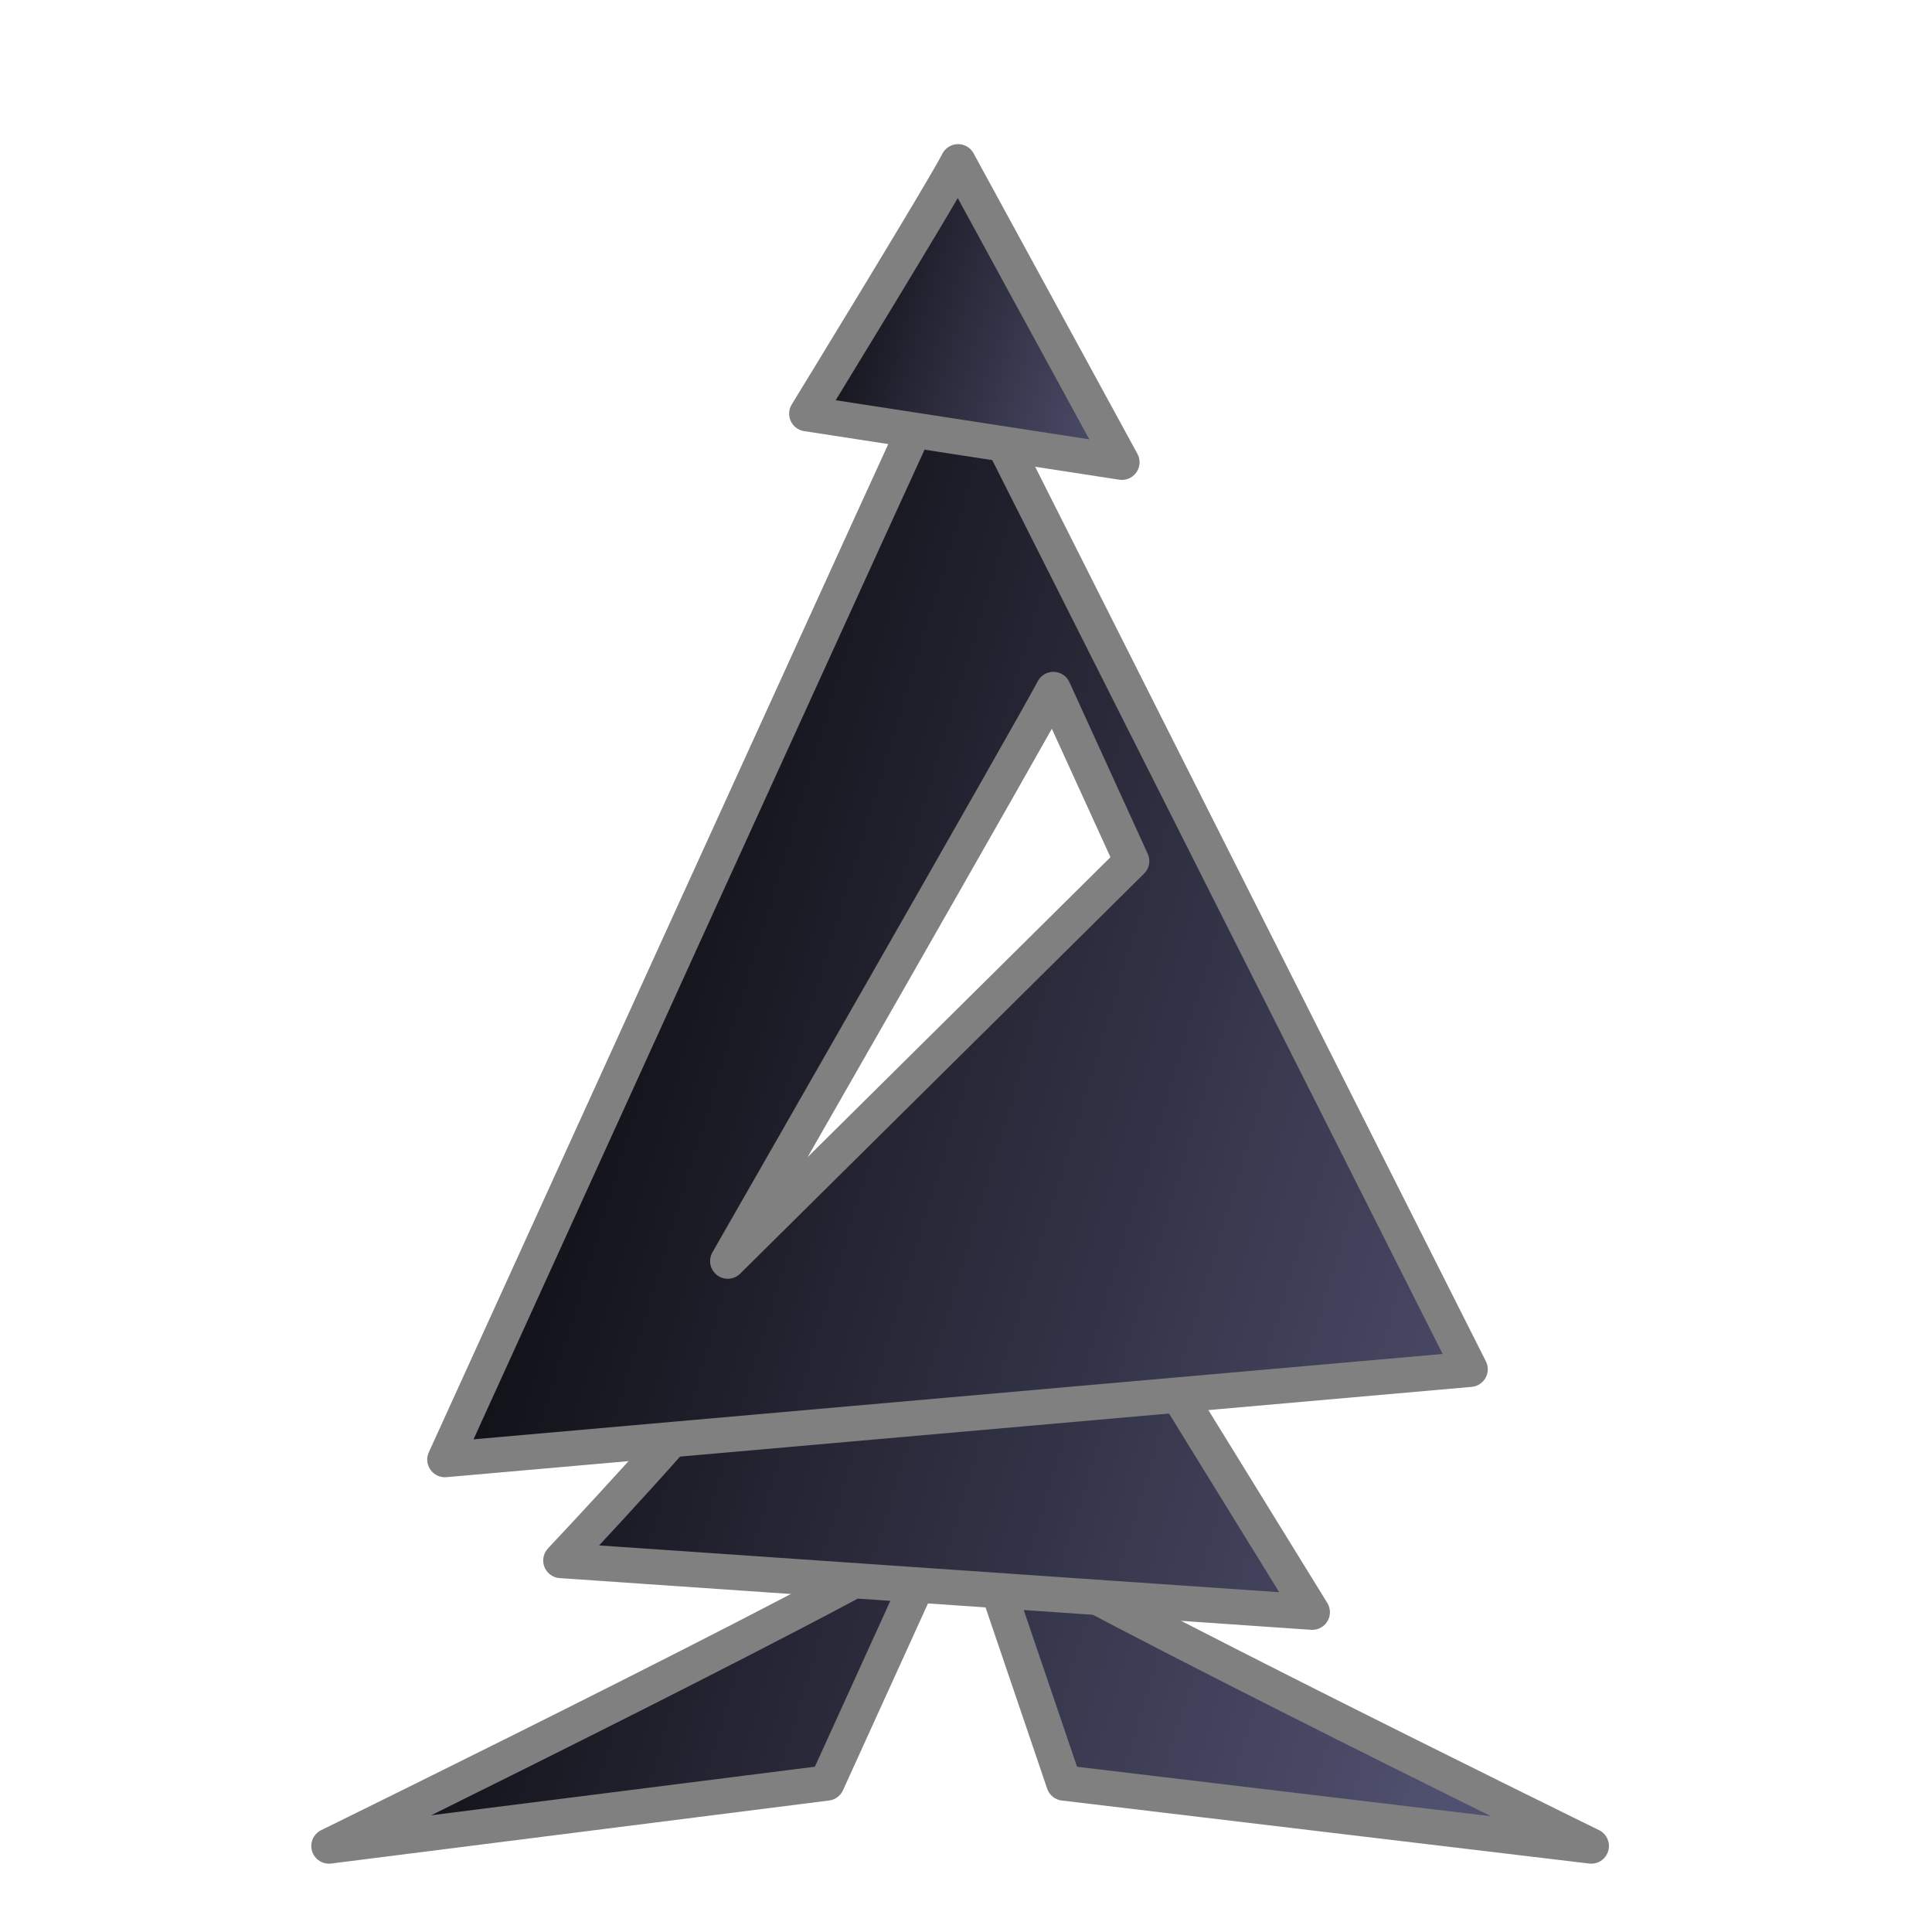
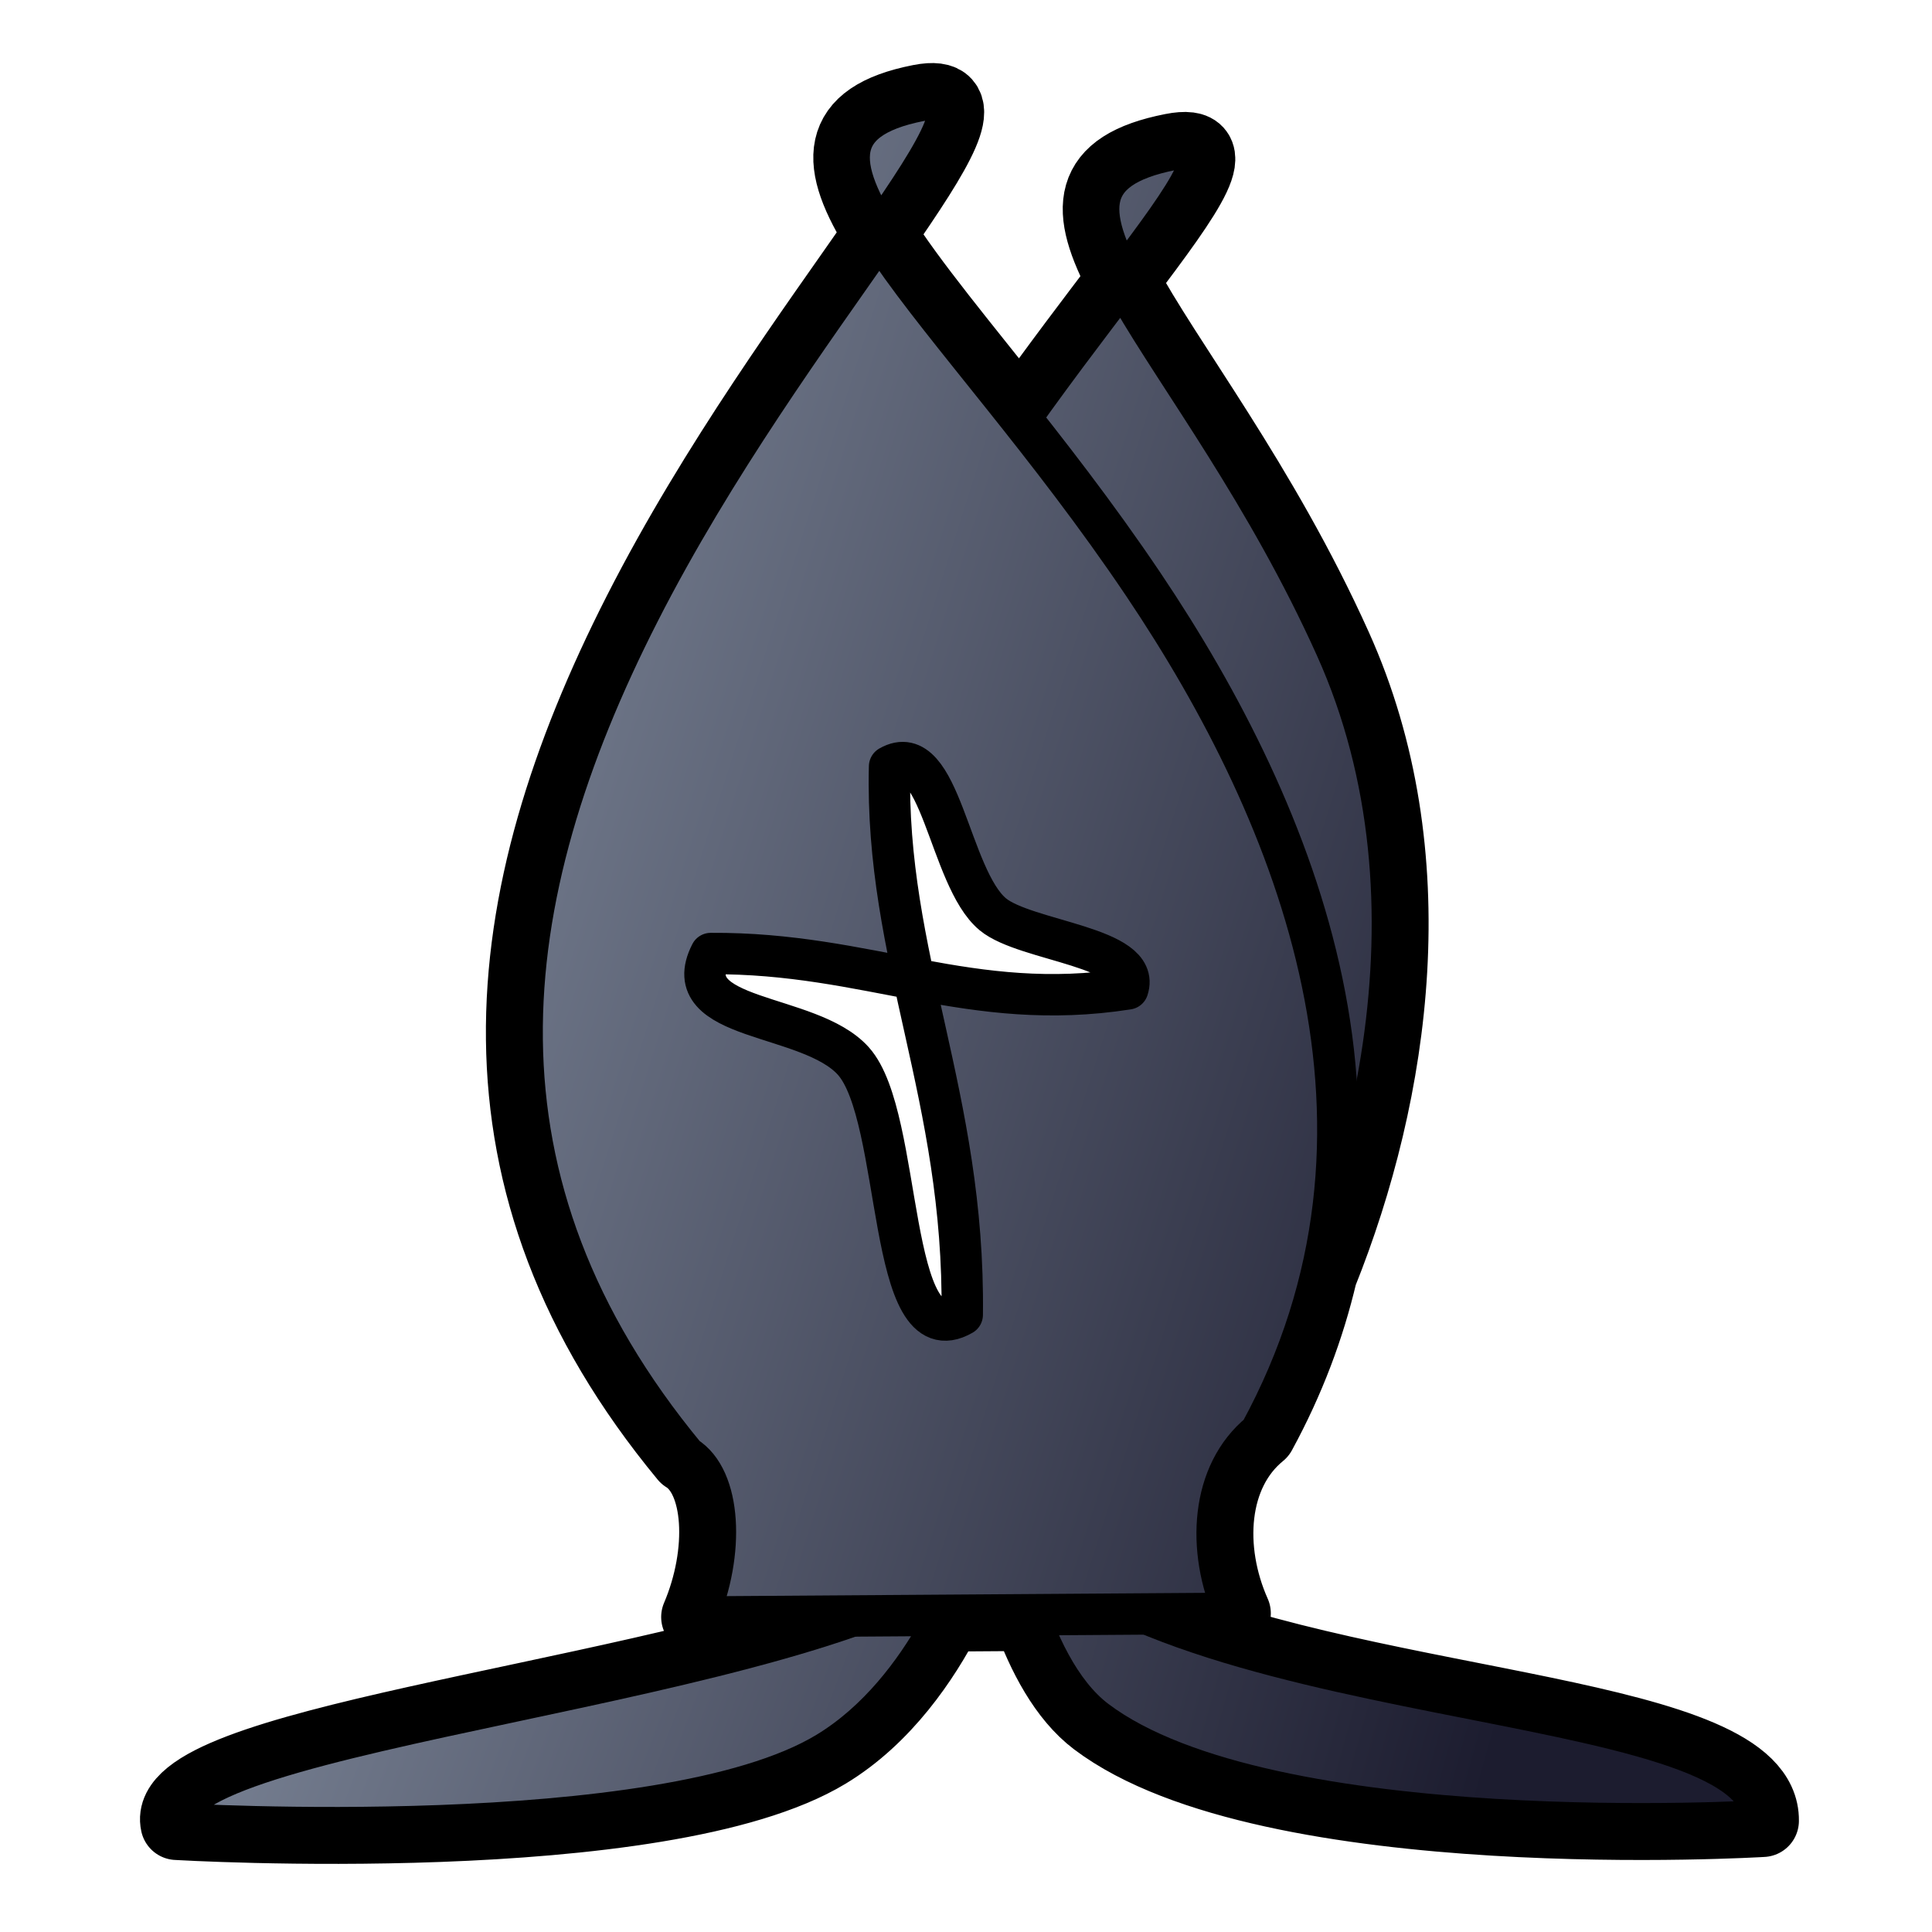
- <svg xmlns="http://www.w3.org/2000/svg" xmlns:xlink="http://www.w3.org/1999/xlink" height="200" width="200">
-   <linearGradient id="c" gradientUnits="userSpaceOnUse" x1="632.225" x2="766.861" xlink:href="#a" y1="102.591" y2="143.353" />
-   <linearGradient id="a">
-     <stop offset="0" />
-     <stop offset="1" stop-color="#505070" />
-   </linearGradient>
-   <linearGradient id="d" gradientUnits="userSpaceOnUse" x1="632.225" x2="699.485" xlink:href="#b" y1="174.586" y2="174.586" />
-   <linearGradient id="b">
-     <stop offset="0" stop-color="gray" />
-     <stop offset="1" stop-color="gray" />
-   </linearGradient>
-   <linearGradient id="e" gradientUnits="userSpaceOnUse" x1="628.11" x2="762.747" xlink:href="#a" y1="102.591" y2="143.353" />
-   <linearGradient id="f" gradientUnits="userSpaceOnUse" x1="699.297" x2="766.556" xlink:href="#b" y1="174.586" y2="174.586" />
-   <linearGradient id="g" gradientUnits="userSpaceOnUse" x1="629.939" x2="764.575" xlink:href="#a" y1="102.591" y2="143.353" />
-   <linearGradient id="h" gradientUnits="userSpaceOnUse" x1="656.233" x2="737.672" xlink:href="#b" y1="150.817" y2="150.817" />
-   <linearGradient id="i" gradientUnits="userSpaceOnUse" x1="644.227" x2="754.015" xlink:href="#b" y1="93.364" y2="93.364" />
-   <linearGradient id="j" gradientUnits="userSpaceOnUse" x1="673.749" x2="714.538" xlink:href="#a" y1="39.353" y2="51.543" />
-   <linearGradient id="k" gradientUnits="userSpaceOnUse" x1="681.691" x2="717.966" xlink:href="#b" y1="32.301" y2="32.301" />
-   <path d="M0 0h200v200H0z" fill="none" />
-   <g fill-rule="evenodd" stroke-linecap="round" stroke-linejoin="round" stroke-width="3.657">
-     <path d="M697.656 158.073c-1.223 2.447-63.603 33.025-63.603 33.025l51.545-6.524z" fill="url(#c)" stroke="url(#d)" transform="translate(-600)" />
-     <path d="M701.125 158.073c1.223 2.447 63.603 33.025 63.603 33.025l-54.593-6.524z" fill="url(#e)" stroke="url(#f)" transform="translate(-600)" />
-     <path d="M675.033 142.223c-1.375 2.75-16.971 19.317-16.971 19.317l77.782 5.353-19.825-32.153z" fill="url(#g)" stroke="url(#h)" transform="translate(-600)" />
-     <path d="M698.72 35.633c-1.376 2.75-52.664 115.462-52.664 115.462l106.13-9.348zm10.322 35.745l8.105 17.76-41.81 41.41s32.33-56.419 33.705-59.17z" fill="url(#g)" stroke="url(#i)" transform="translate(-600)" />
-     <path d="M699.18 16.75c-1.376 2.752-15.66 26.071-15.66 26.071l32.618 5.03z" fill="url(#j)" stroke="url(#k)" transform="translate(-600)" />
-   </g>
+ <svg xmlns="http://www.w3.org/2000/svg" xmlns:xlink="http://www.w3.org/1999/xlink" id="bishop" width="700pt" height="700pt" version="1.0" viewBox="0 0 933.333 933.333">
+   <style id="style-base">.base{fill-opacity:1;fill-rule:evenodd;stroke-miterlimit:4;stroke-dasharray:none;stroke-linecap:round;stroke-linejoin:round;stroke-opacity:1}.stroke-medium{stroke-width:20}.stroke-color{stroke:#000}</style>
+   <defs id="defs36222">
+     <linearGradient id="fillGradient">
+       <stop id="stop0" offset="0" style="stop-color:#7f899b;stop-opacity:1" />
+       <stop id="stop1" offset="1" style="stop-color:#1c1c2f;stop-opacity:1" />
+     </linearGradient>
+     <linearGradient xlink:href="#fillGradient" id="hat-back-gradient" x1="130.983" x2="720.017" y1="444.835" y2="623.168" gradientTransform="matrix(1.14026 0 0 1.09269 -36.623 -49.028)" gradientUnits="userSpaceOnUse" />
+     <linearGradient xlink:href="#fillGradient" id="right-shoulder-gradient" x1="130.983" x2="720.017" y1="444.835" y2="623.168" gradientTransform="scale(1.08391) rotate(-1.265 -177.406 837.59)" gradientUnits="userSpaceOnUse" />
+     <linearGradient xlink:href="#fillGradient" id="left-shoulder-gradient" x1="130.983" x2="720.017" y1="444.835" y2="623.168" gradientTransform="scale(1.08391) rotate(3.857 339.41 930.117)" gradientUnits="userSpaceOnUse" />
+     <linearGradient xlink:href="#fillGradient" id="hat-front-gradient" x1="130.983" x2="720.017" y1="444.835" y2="623.168" gradientTransform="matrix(1.14026 0 0 1.09269 -36.623 -49.028)" gradientUnits="userSpaceOnUse" />
+   </defs>
+   <path id="boundary" d="M448.98 48c-1.336.083-2.83.288-4.49.613-41.9 8.217-41.13 30.064-19.472 64.426C453.686 71.737 468.722 46.767 448.98 48zm-23.962 65.04c-31.48 45.351-79.414 110.415-116.174 182.55-71.074 139.47-87.286 275.445 22.355 408.049 17.093 10.535 18.975 46.403 5.705 77.535l74.502-.512C293.255 822.167 76.736 842.687 85.38 881.047c0 0 234.234 13.973 314.129-34.361 28.104-17.003 46.841-45.08 57.846-66.34l39.511-.272c6.969 19.36 17.384 39.603 32.565 51.063 83.454 62.996 322.11 48.457 322.11 48.457.759-52.555-184.063-52.925-296.942-99.916l41.822-.287c-13.724-30.812-11.436-67.76 12.318-87.123 13.904-25.51 23.452-51.18 29.48-76.776 35.416-88.175 52.293-202.543 7.083-302.947-35.766-79.43-81.727-137.527-102.858-177.219-14.312 18.904-31.601 41.544-49.511 66.725-28.129-35.541-52.968-65.296-67.914-89.012zm117.425 22.286C575.5 91.664 592.86 67.063 566.311 72.27c-41.908 8.218-42.1 28.81-23.868 63.056z" class="base stroke-color" style="fill:none;stroke-width:35" />
+   <path id="left-shoulder" d="M469.75 751.538c-75.953 62.86-394.82 83.129-384.37 129.51 0 0 234.232 13.973 314.127-34.362 49.838-30.15 70.243-95.148 70.243-95.148z" class="base stroke-color stroke-medium" style="fill:url(#left-shoulder-gradient)" />
+   <path id="right-shoulder" d="M484.462 730.28c71.103 99.976 368.04 82.74 367.078 149.313 0 0-238.657 14.54-322.111-48.457-35.314-26.657-44.967-100.857-44.967-100.857z" class="base stroke-color stroke-medium" style="fill:url(#right-shoulder-gradient)" />
+   <path id="hat-back" d="M566.31 72.27c53.134-10.42-69.586 98.53-142.088 240.803C635.197 333.98 576.496 606.13 610.414 673.437c51.72-90.89 90.848-236.611 34.888-360.892C578.678 164.583 475.829 90.015 566.31 72.27Z" class="base stroke-color stroke-medium" style="fill:url(#hat-back-gradient)" />
+   <path id="hat-front" d="M444.49 48.612c53.134-10.42-63.143 104.704-135.645 246.978-71.075 139.47-87.287 275.445 22.354 408.049 17.093 10.535 18.975 46.403 5.705 77.535l259.516-1.783c-13.724-30.811-11.436-67.76 12.318-87.123 79.669-146.173 19.124-297.647-56.407-409.937C461.223 146.883 354.008 66.357 444.49 48.612Zm-14.743 321.674c-2.298 92.247 36.384 158.976 35.102 264.869-36.755 21.147-28.274-95.53-52.625-122.605-21.334-23.72-85.797-18.798-68.856-51.905 76.571-.497 125.42 28.967 201.45 17.075 6.755-20.32-49.367-22.89-65.196-36.026-21.285-17.665-25.342-85.432-49.875-71.408z" class="base stroke-color stroke-medium" style="fill:url(#hat-front-gradient)" />
</svg>
